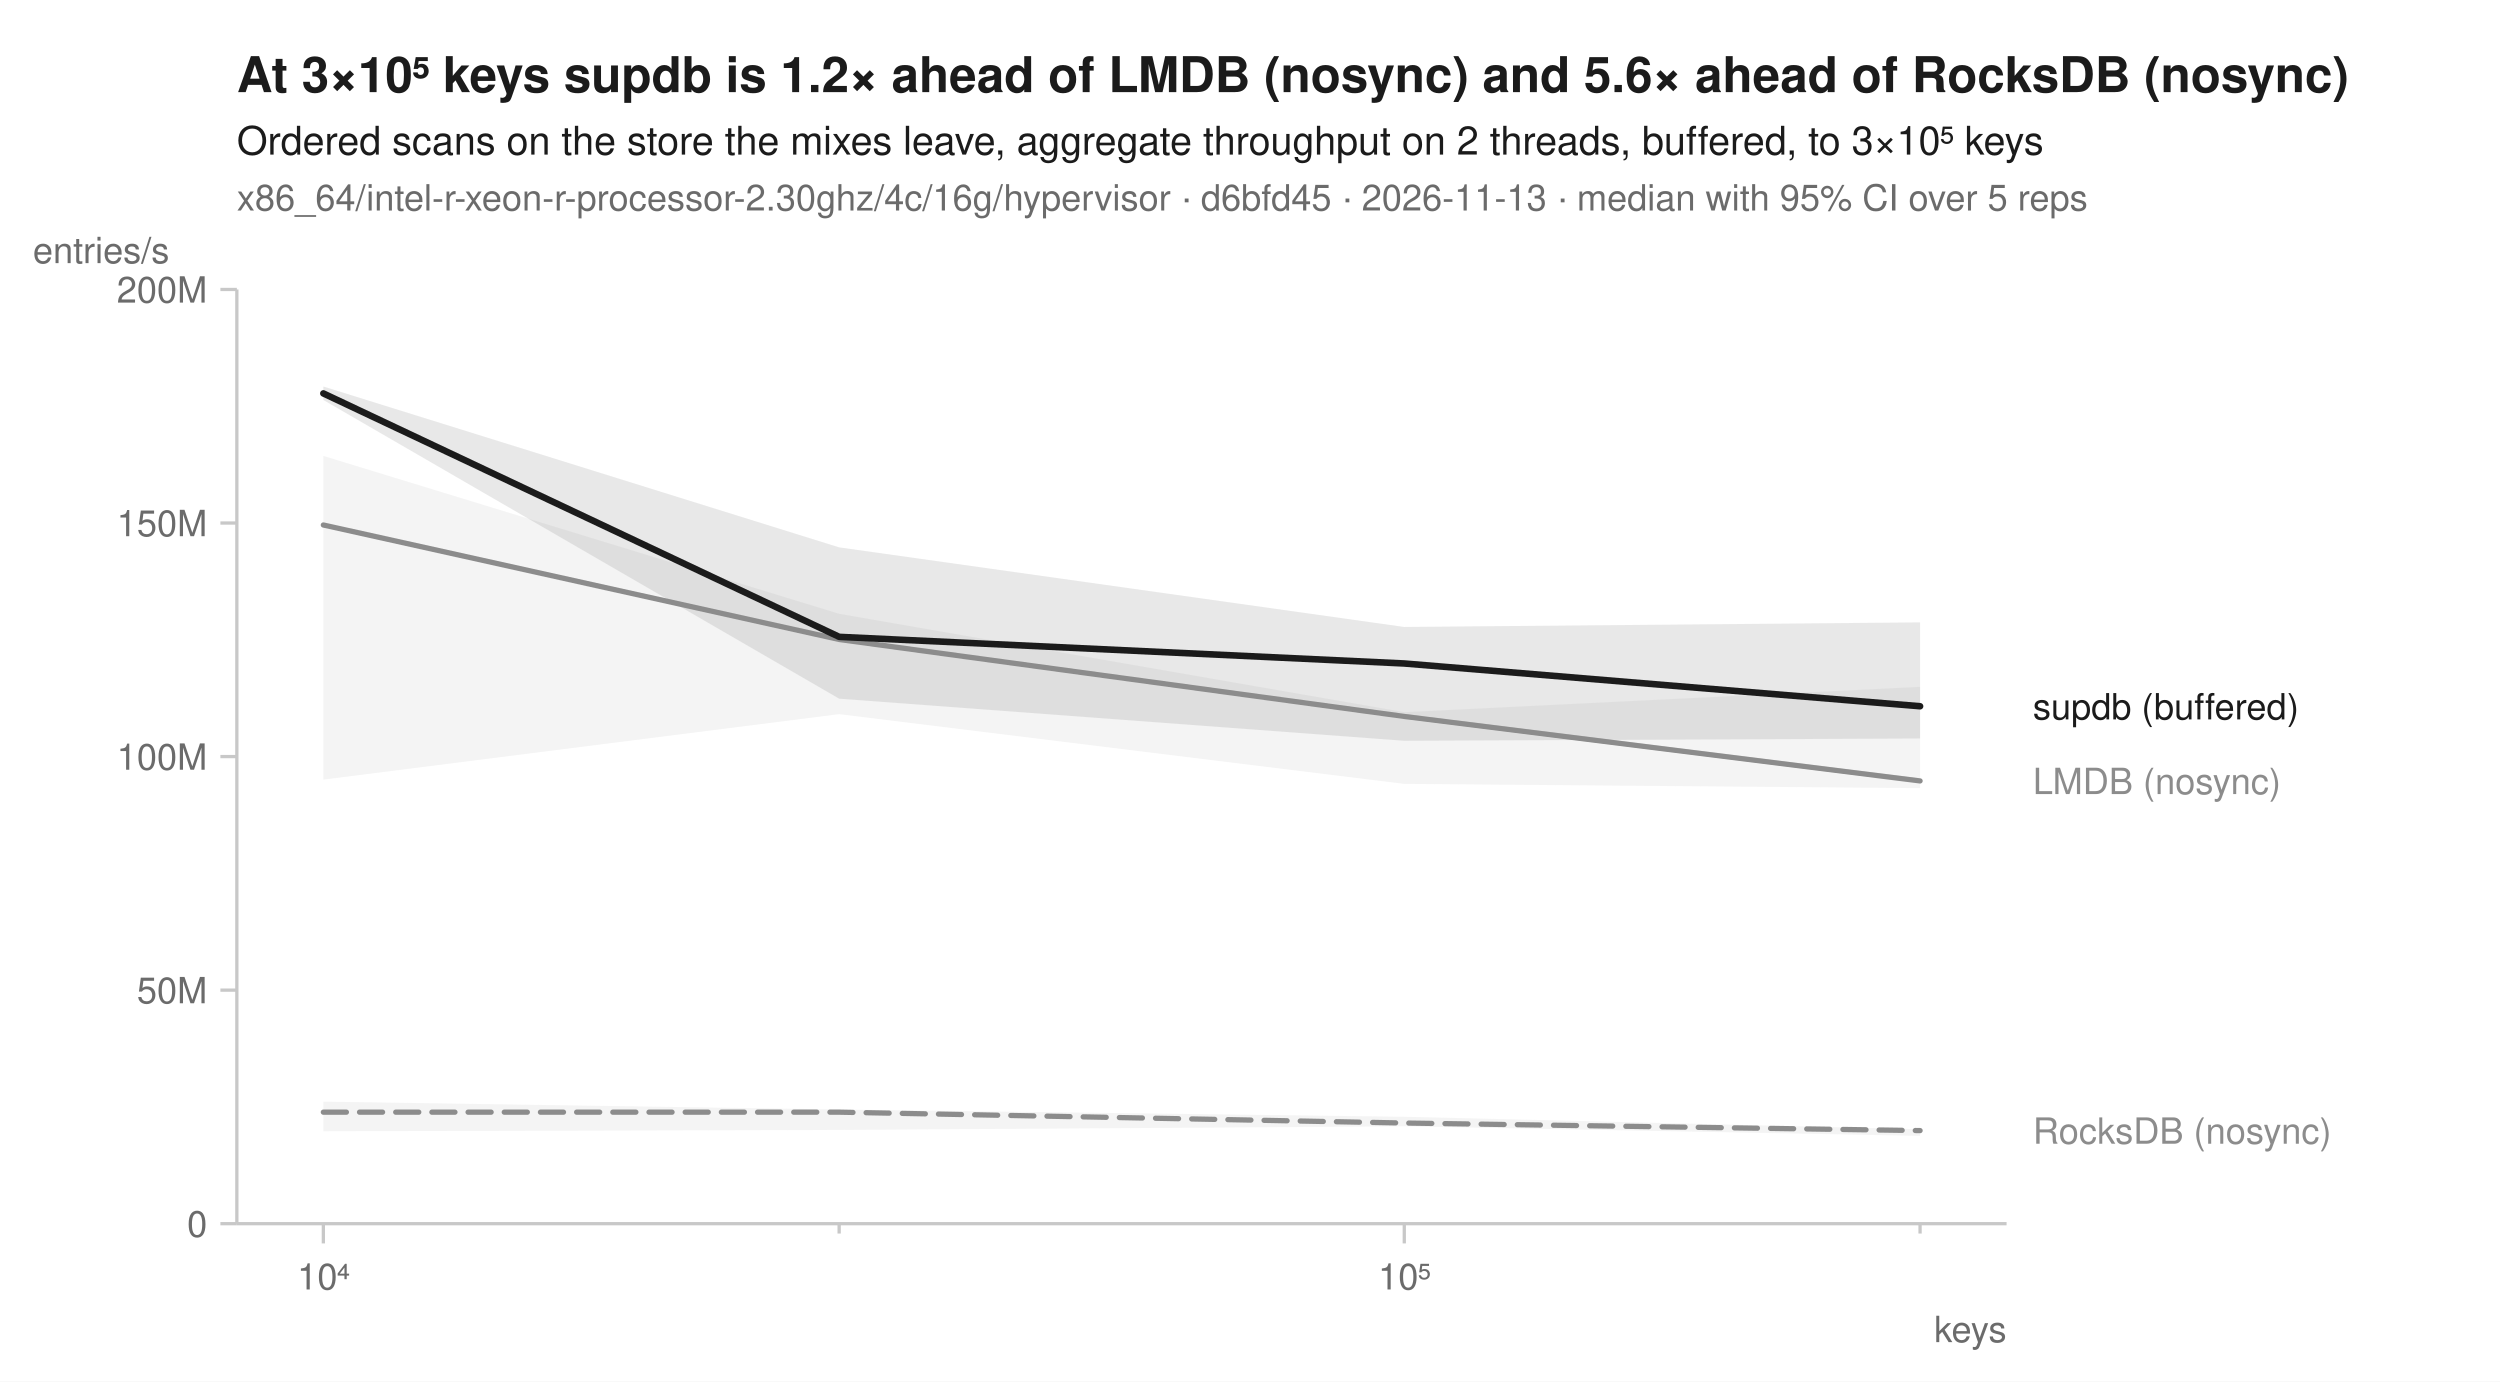
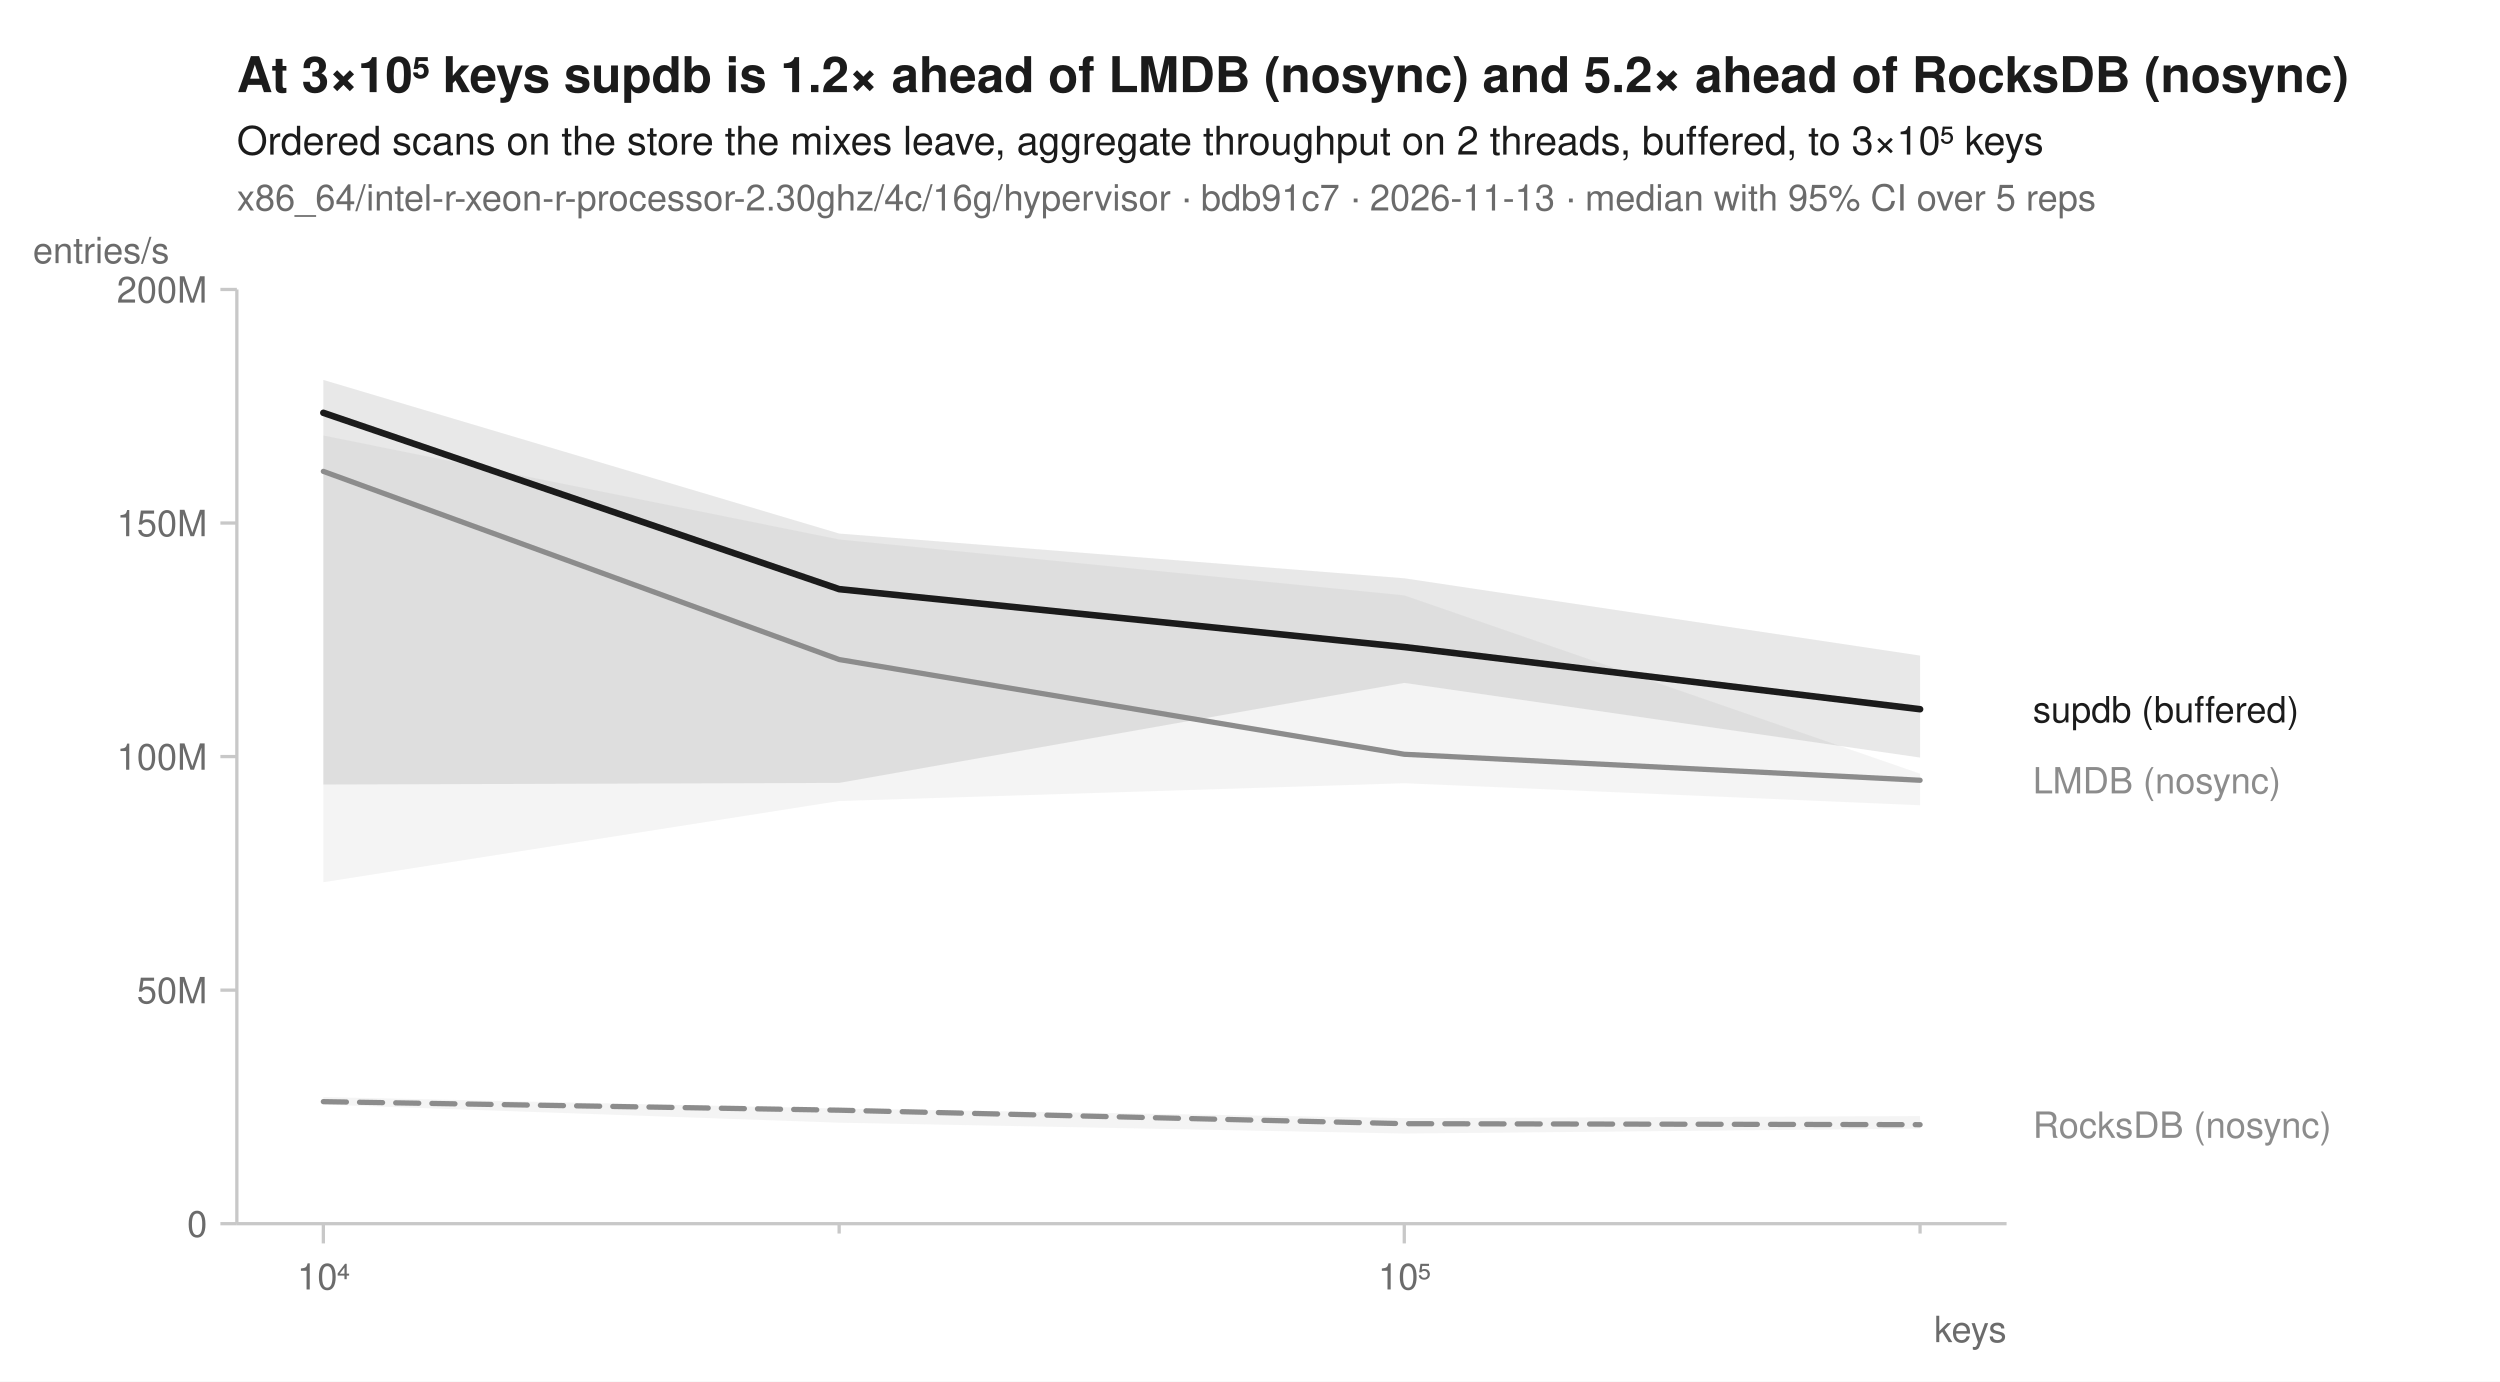
<svg xmlns="http://www.w3.org/2000/svg" width="760" height="420" viewBox="0 0 760 420" font-family="-apple-system, BlinkMacSystemFont, 'Segoe UI', Helvetica, Arial, sans-serif" fill="#1b1b1b">
  <rect width="760" height="420" fill="white" />
-   <text x="72" y="28" font-size="15" font-weight="600">At 3×10⁵ keys supdb is 1.2× ahead of LMDB (nosync) and 5.6× ahead of RocksDB (nosync)</text>
+   <text x="72" y="28" font-size="15" font-weight="600">At 3×10⁵ keys supdb is 1.2× ahead of LMDB (nosync) and 5.2× ahead of RocksDB (nosync)</text>
  <text x="72" y="47" font-size="12">Ordered scans on the store the mixes leave, aggregate throughput on 2 threads, buffered, to 3×10⁵ keys</text>
-   <text x="72" y="64" font-size="11" fill="#6b6b6b">x86_64/intel-r-xeon-r-processor-2.30ghz/4c/16g/hypervisor · d6bfd45 · 2026-11-13 · median with 95% CI over 5 reps</text>
+   <text x="72" y="64" font-size="11" fill="#6b6b6b">x86_64/intel-r-xeon-r-processor-2.30ghz/4c/16g/hypervisor · bdb91c7 · 2026-11-13 · median with 95% CI over 5 reps</text>
  <line x1="72" y1="372" x2="610" y2="372" stroke="#c8c8c8" stroke-width="1" />
  <line x1="72" y1="88" x2="72" y2="372" stroke="#c8c8c8" stroke-width="1" />
  <line x1="98.3" y1="372" x2="98.3" y2="378" stroke="#c8c8c8" stroke-width="1" />
  <text x="98.3" y="392" font-size="11" text-anchor="middle" fill="#6b6b6b">10⁴</text>
  <line x1="255.1" y1="372" x2="255.1" y2="375" stroke="#c8c8c8" stroke-width="1" />
  <line x1="426.9" y1="372" x2="426.9" y2="378" stroke="#c8c8c8" stroke-width="1" />
  <text x="426.9" y="392" font-size="11" text-anchor="middle" fill="#6b6b6b">10⁵</text>
  <line x1="583.7" y1="372" x2="583.7" y2="375" stroke="#c8c8c8" stroke-width="1" />
  <text x="610" y="408" font-size="11" text-anchor="end" fill="#6b6b6b">keys</text>
  <line x1="67" y1="372.0" x2="72" y2="372.0" stroke="#c8c8c8" stroke-width="1" />
  <text x="63" y="376.0" font-size="11" text-anchor="end" fill="#6b6b6b">0</text>
  <line x1="67" y1="301.0" x2="72" y2="301.0" stroke="#c8c8c8" stroke-width="1" />
  <text x="63" y="305.0" font-size="11" text-anchor="end" fill="#6b6b6b">50M</text>
  <line x1="67" y1="230.0" x2="72" y2="230.0" stroke="#c8c8c8" stroke-width="1" />
  <text x="63" y="234.0" font-size="11" text-anchor="end" fill="#6b6b6b">100M</text>
  <line x1="67" y1="159.0" x2="72" y2="159.0" stroke="#c8c8c8" stroke-width="1" />
  <text x="63" y="163.0" font-size="11" text-anchor="end" fill="#6b6b6b">150M</text>
  <line x1="67" y1="88.0" x2="72" y2="88.0" stroke="#c8c8c8" stroke-width="1" />
  <text x="63" y="92.0" font-size="11" text-anchor="end" fill="#6b6b6b">200M</text>
  <text x="10" y="80" font-size="11" text-anchor="start" fill="#6b6b6b">entries/s</text>
-   <path d="M98.3,334.9 L255.1,337.3 L426.9,339.5 L583.7,343.3 L583.7,345.3 L426.9,342.4 L255.1,343.5 L98.3,343.9 Z" fill="#8c8c8c" fill-opacity="0.10" />
-   <path d="M98.3,138.6 L255.1,186.6 L426.9,216.5 L583.7,208.8 L583.7,239.6 L426.9,238.3 L255.1,217.1 L98.3,237.0 Z" fill="#8c8c8c" fill-opacity="0.10" />
-   <path d="M98.3,117.5 L255.1,166.4 L426.9,190.6 L583.7,189.2 L583.7,224.5 L426.9,225.2 L255.1,212.4 L98.3,121.6 Z" fill="#1b1b1b" fill-opacity="0.10" />
-   <path d="M98.3,338.1 L255.1,338.1 L426.9,341.4 L583.7,343.7 " fill="none" stroke="#8c8c8c" stroke-width="1.6" stroke-linejoin="round" stroke-linecap="round" stroke-dasharray="7,4" />
-   <path d="M98.3,159.6 L255.1,194.4 L426.9,217.8 L583.7,237.4 " fill="none" stroke="#8c8c8c" stroke-width="1.6" stroke-linejoin="round" stroke-linecap="round" />
-   <path d="M98.3,119.6 L255.1,193.6 L426.9,201.7 L583.7,214.7 " fill="none" stroke="#1b1b1b" stroke-width="2" stroke-linejoin="round" stroke-linecap="round" />
-   <text x="618.0" y="218.7" font-size="11" fill="#1b1b1b">supdb (buffered)</text>
-   <text x="618.0" y="241.4" font-size="11" fill="#8c8c8c">LMDB (nosync)</text>
-   <text x="618.0" y="347.7" font-size="11" fill="#8c8c8c">RocksDB (nosync)</text>
+   <path d="M98.3,333.5 L255.1,337.0 L426.9,339.9 L583.7,339.3 L583.7,343.1 L426.9,344.6 L255.1,341.3 L98.3,335.8 Z" fill="#8c8c8c" fill-opacity="0.10" />
+   <path d="M98.3,132.4 L255.1,164.0 L426.9,181.0 L583.7,235.2 L583.7,244.8 L426.9,238.1 L255.1,243.5 L98.3,268.2 Z" fill="#8c8c8c" fill-opacity="0.10" />
+   <path d="M98.3,115.5 L255.1,162.2 L426.9,175.8 L583.7,199.3 L583.7,230.3 L426.9,207.6 L255.1,238.0 L98.3,238.5 Z" fill="#1b1b1b" fill-opacity="0.10" />
+   <path d="M98.3,334.9 L255.1,337.5 L426.9,341.6 L583.7,341.9 " fill="none" stroke="#8c8c8c" stroke-width="1.6" stroke-linejoin="round" stroke-linecap="round" stroke-dasharray="7,4" />
+   <path d="M98.3,143.3 L255.1,200.5 L426.9,229.3 L583.7,237.2 " fill="none" stroke="#8c8c8c" stroke-width="1.6" stroke-linejoin="round" stroke-linecap="round" />
+   <path d="M98.3,125.5 L255.1,179.1 L426.9,196.7 L583.7,215.6 " fill="none" stroke="#1b1b1b" stroke-width="2" stroke-linejoin="round" stroke-linecap="round" />
+   <text x="618.0" y="219.6" font-size="11" fill="#1b1b1b">supdb (buffered)</text>
+   <text x="618.0" y="241.2" font-size="11" fill="#8c8c8c">LMDB (nosync)</text>
+   <text x="618.0" y="345.9" font-size="11" fill="#8c8c8c">RocksDB (nosync)</text>
</svg>
